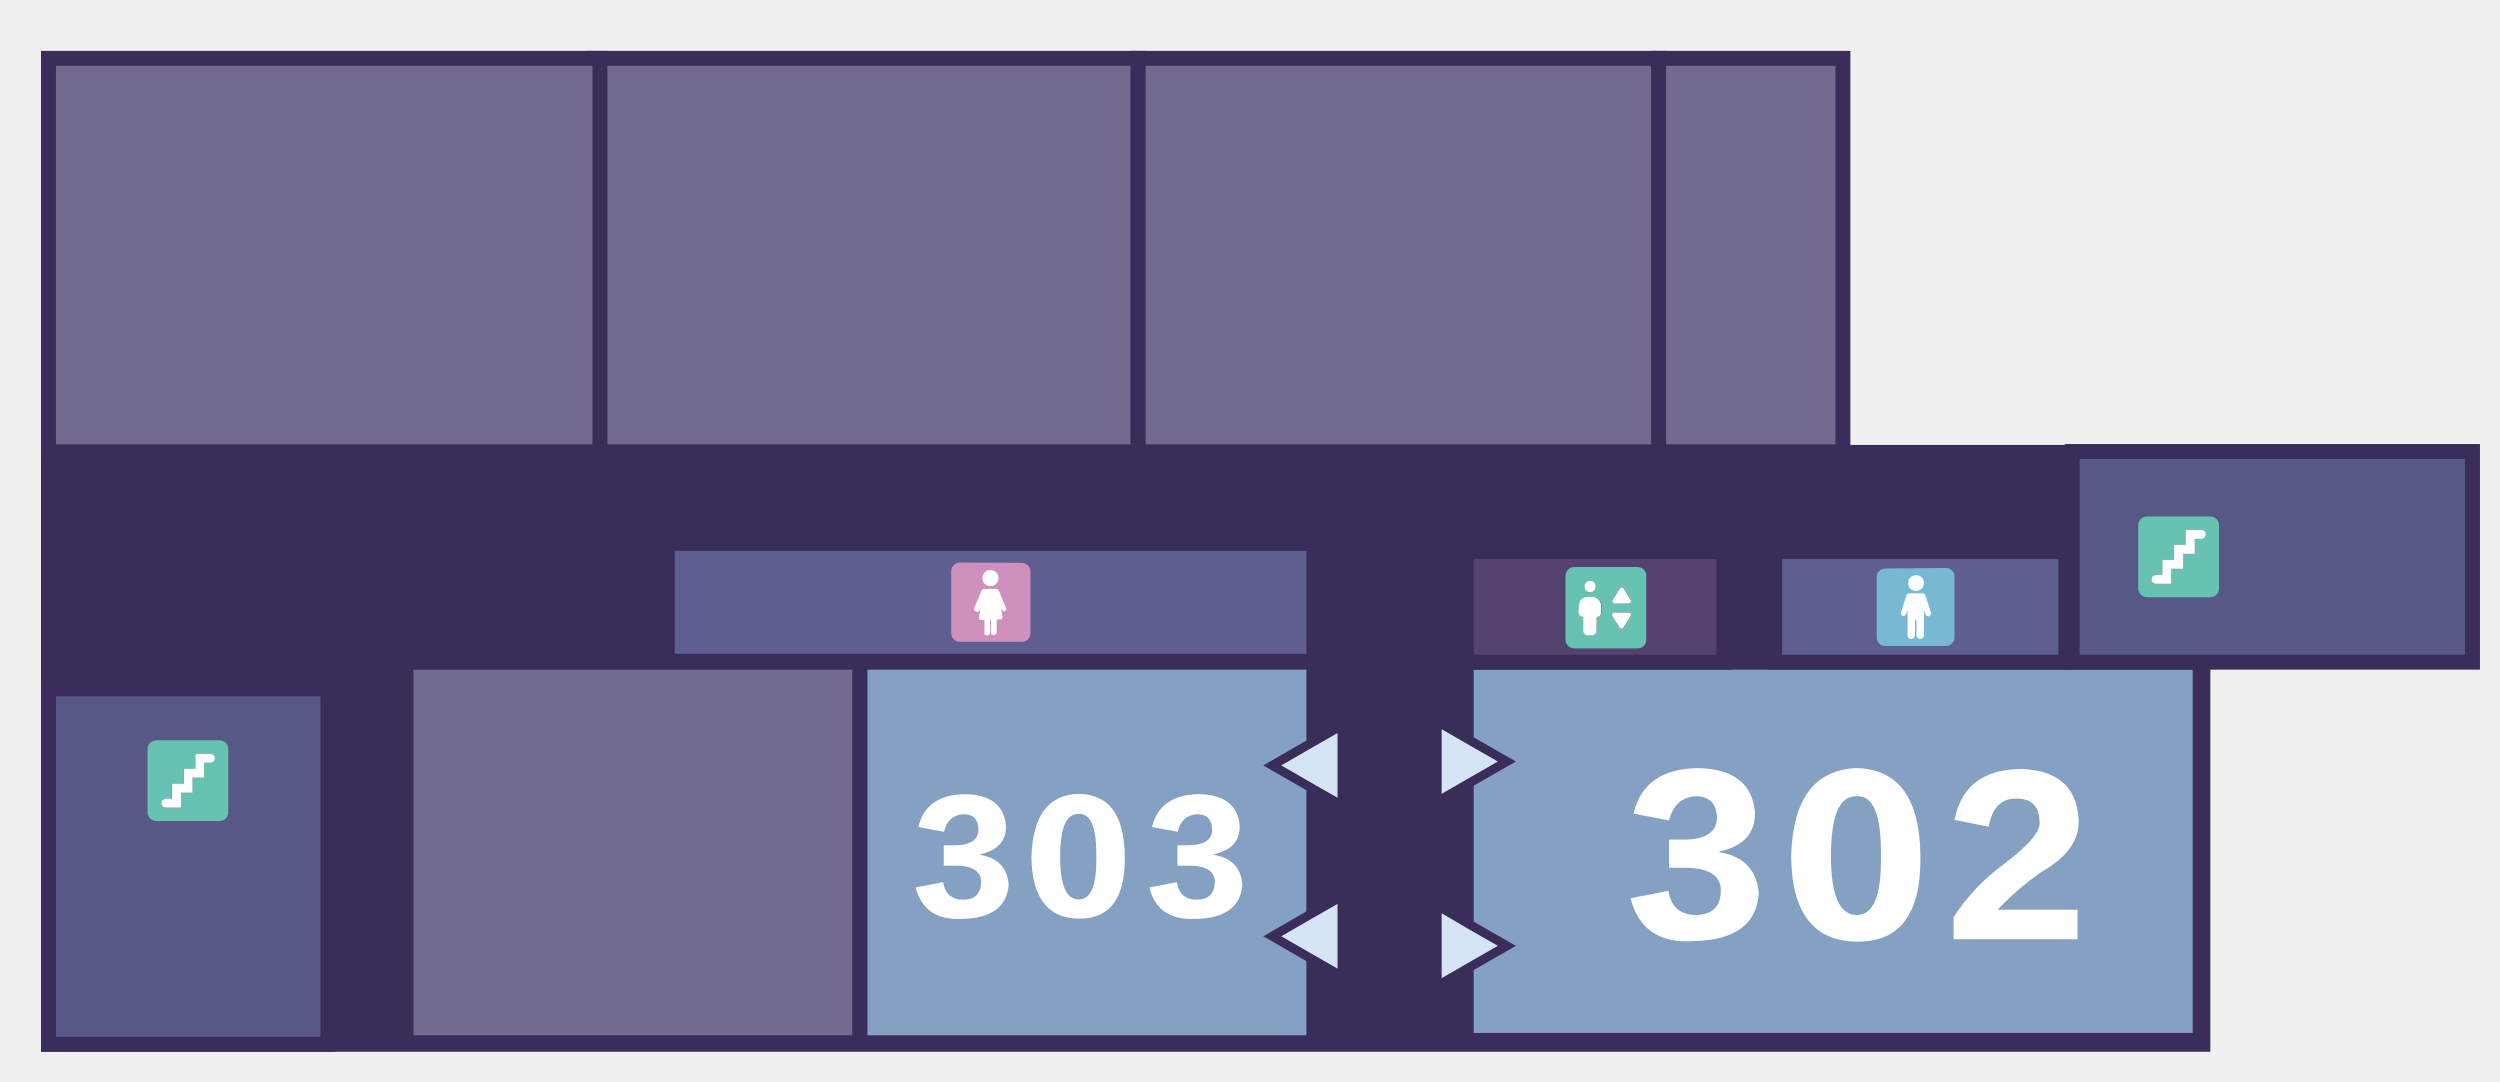
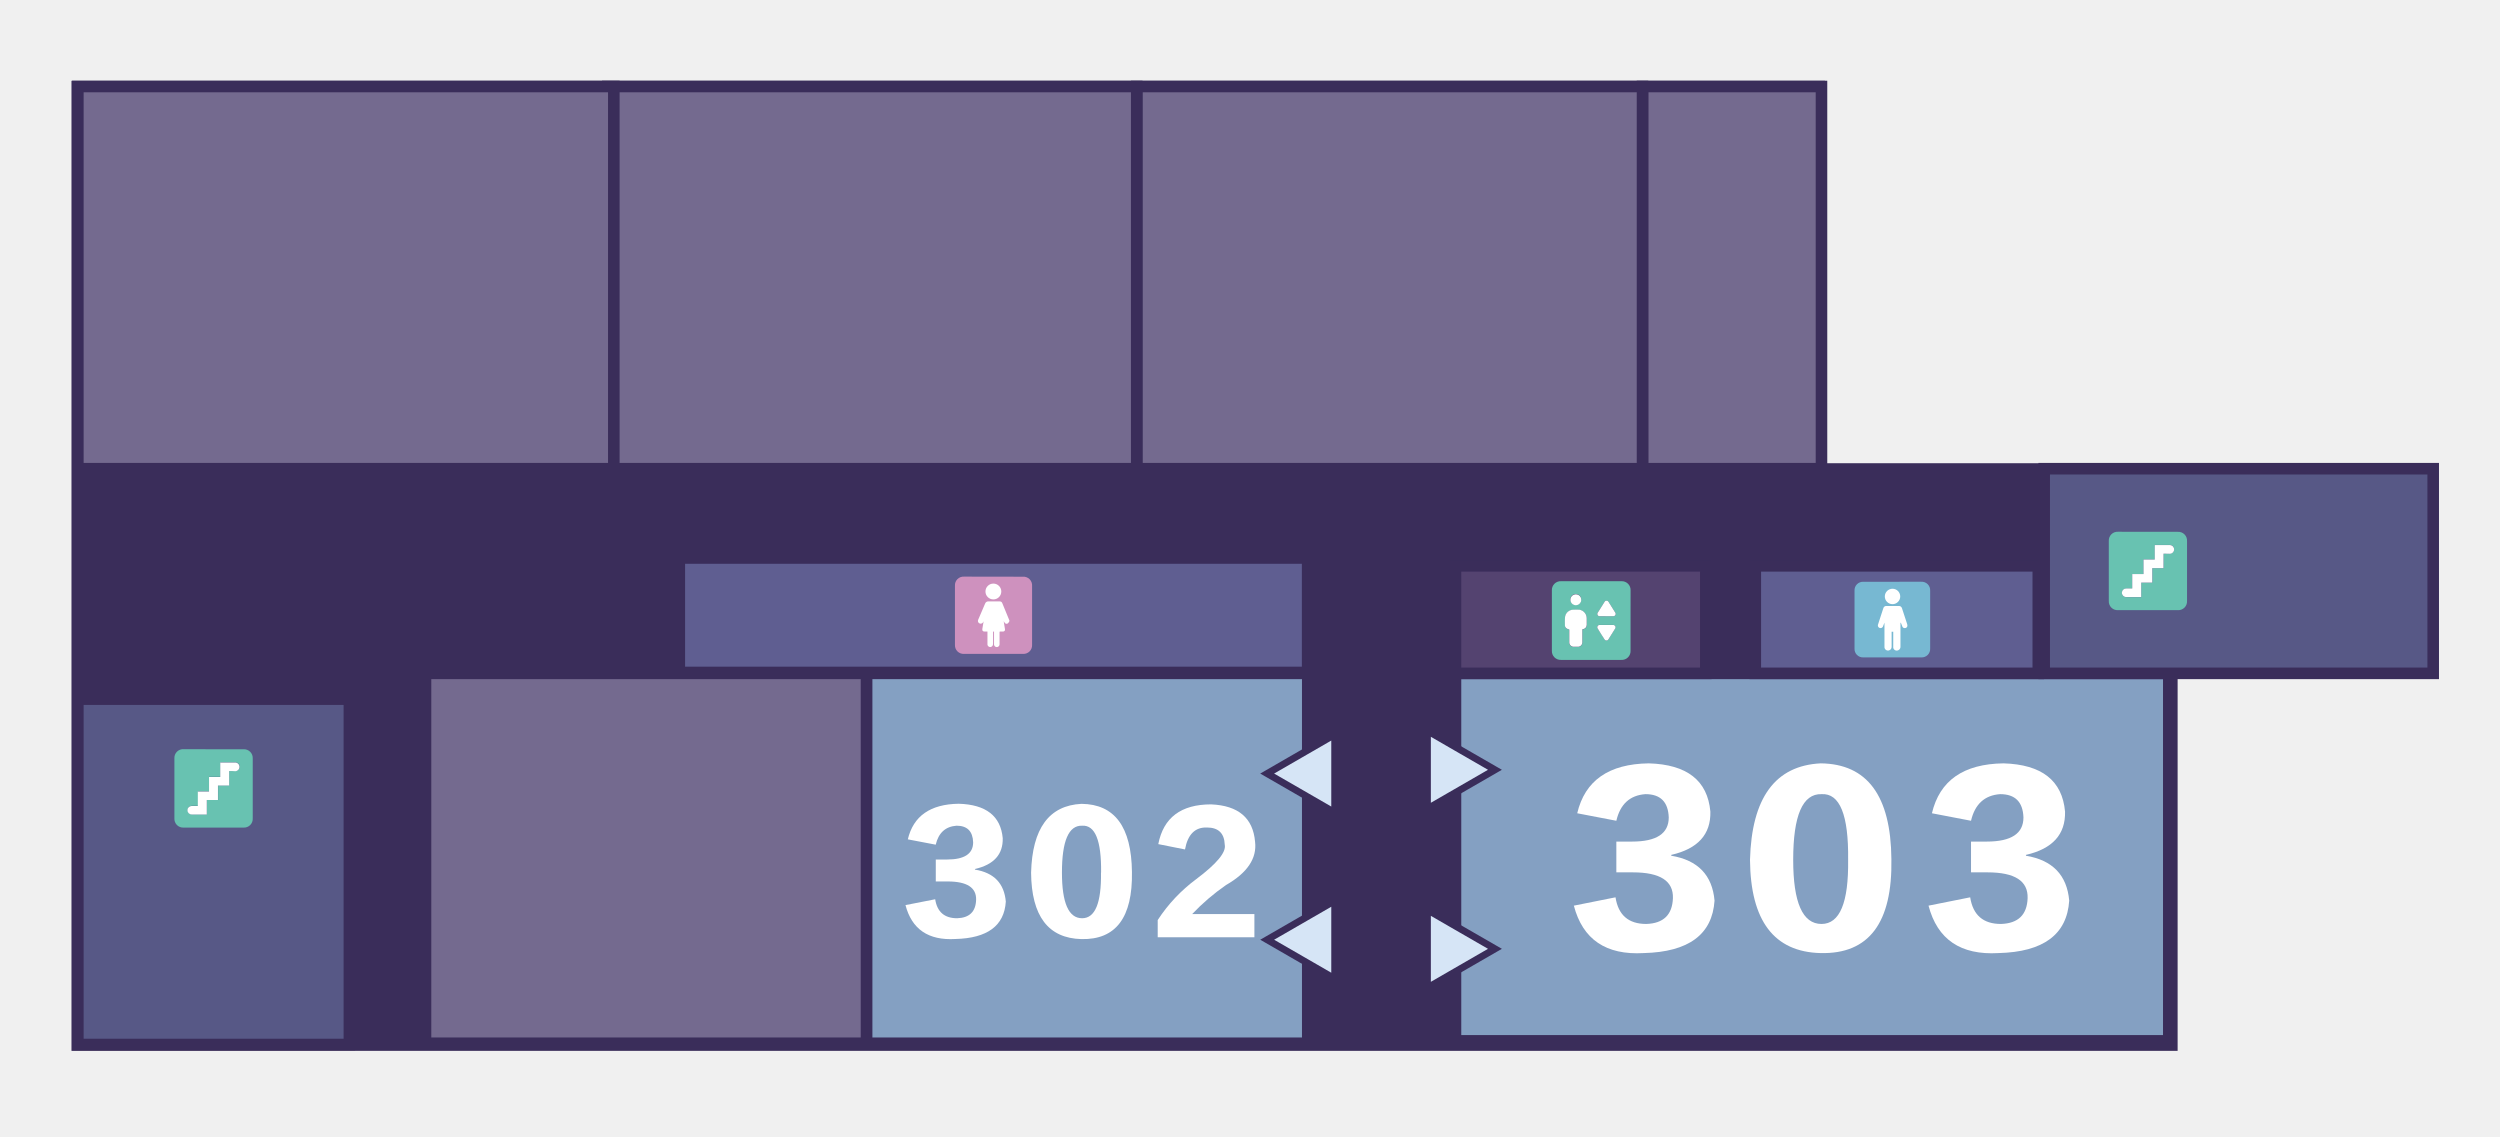
- <svg xmlns="http://www.w3.org/2000/svg" version="1.1" id="圖層_1" x="0px" y="0px" viewBox="0 0 835.5 361.3" style="enable-background:new 0 0 835.5 361.3;" xml:space="preserve">
-   <style type="text/css">
- 	.st0{fill:#3A2D5A;stroke:#3A2D5A;stroke-width:3;stroke-miterlimit:10;}
- 	.st1{fill:#746A8F;stroke:#3A2D5A;stroke-width:5;stroke-miterlimit:10;}
- 	.st2{fill:#84A0C2;stroke:#3A2D5A;stroke-width:5;stroke-miterlimit:10;}
- 	.st3{fill:#544370;stroke:#3A2D5A;stroke-width:5;stroke-miterlimit:10;}
- 	.st4{fill:#5F5E91;stroke:#3A2D5A;stroke-width:5;stroke-miterlimit:10;}
- 	.st5{fill:#575886;stroke:#3A2D5A;stroke-width:5;stroke-miterlimit:10;}
- 	.st6{fill:#77B8D2;}
- 	.st7{fill:#FFFFFF;}
- 	.st8{fill:#D6E5F6;stroke:#3A2D5A;stroke-width:3;stroke-miterlimit:10;}
- 	.st9{fill:#CE91BE;}
- 	.st10{fill:#68C2B1;}
- </style>
-   <polygon class="st0" points="737.2,350 15.2,350 15.2,18.7 615.9,18.7 615.9,150.2 737.2,150.2 " />
-   <rect x="135.7" y="221.3" class="st1" width="151.7" height="127.2" />
-   <rect x="287.4" y="221.3" class="st2" width="151.7" height="127.2" />
-   <rect x="554.3" y="19.5" class="st1" width="61.6" height="131.5" />
-   <rect x="380.3" y="19.5" class="st1" width="174" height="131.5" />
-   <rect x="198.4" y="19.5" class="st1" width="181.9" height="131.5" />
-   <rect x="16.2" y="19.5" class="st1" width="184.3" height="131.5" />
-   <rect x="490" y="221.3" class="st2" width="245.3" height="126.4" />
-   <rect x="490" y="184.3" class="st3" width="86.1" height="37" />
-   <rect x="593.1" y="184.3" class="st4" width="97.3" height="37" />
-   <rect x="223" y="181.6" class="st4" width="216.1" height="39.4" />
-   <rect x="16.2" y="230.2" class="st5" width="93.4" height="118.8" />
-   <rect x="692.5" y="150.9" class="st5" width="133.8" height="70.4" />
-   <path class="st6" d="M650.1,189.8c1.6-0.1,3,1.1,3.1,2.7c0,0.1,0,0.3,0,0.4v19.9c0.1,1.6-1.1,3-2.7,3.1c-0.1,0-0.2,0-0.3,0h-19.9  c-1.6,0.1-3-1.1-3.1-2.7c0-0.1,0-0.2,0-0.3v-19.9c-0.1-1.6,1.2-2.9,2.8-3c0.1,0,0.1,0,0.2,0" />
-   <path class="st7" d="M643,203.9v8.2c0,0.5-0.3,1.1-0.8,1.3c-0.6,0.3-1.3,0-1.6-0.6c0-0.1-0.1-0.1-0.1-0.2c0-0.2,0-0.3,0-0.5v-5H640  v0.3c0,1.6,0,3.2,0,4.8c0,0.6-0.4,1.2-1,1.3c-0.7,0.2-1.3-0.2-1.5-0.9c0,0,0-0.1,0-0.1c0-0.1,0-0.3,0-0.4v-8.1l0,0l-0.1,0.2  c-0.1,0.4-0.3,0.8-0.4,1.1c-0.2,0.4-0.7,0.6-1.1,0.5c-0.5-0.1-0.7-0.6-0.6-1.1c0.3-1,0.6-1.9,0.9-2.8l0.9-2.8  c0.1-0.5,0.6-0.9,1.1-0.8h4.2c0.5,0,1,0.3,1.1,0.8c0.6,1.8,1.2,3.6,1.8,5.5c0.1,0.2,0.1,0.5,0,0.7c-0.1,0.4-0.4,0.6-0.8,0.7  c-0.4,0-0.8-0.2-0.9-0.5c-0.2-0.4-0.3-0.7-0.4-1.1L643,203.9L643,203.9z" />
-   <path class="st7" d="M640.3,197.5c-1.5,0-2.6-1.2-2.6-2.7s1.2-2.6,2.7-2.6c1.4,0,2.6,1.2,2.6,2.6C643,196.3,641.8,197.5,640.3,197.5  C640.3,197.5,640.3,197.5,640.3,197.5z" />
-   <polygon class="st8" points="425.2,255.8 436.8,249.1 448.5,242.4 448.5,255.8 448.5,269.2 436.8,262.5 " />
-   <polygon class="st8" points="503.6,254.5 491.9,261.2 480.3,267.9 480.3,254.5 480.3,241.1 491.9,247.8 " />
-   <polygon class="st8" points="503.6,316.1 491.9,322.8 480.3,329.5 480.3,316.1 480.3,302.6 491.9,309.4 " />
-   <polygon class="st8" points="425.2,312.9 436.8,306.2 448.5,299.5 448.5,312.9 448.5,326.3 436.8,319.6 " />
-   <path class="st9" d="M341.2,188.1c1.7-0.1,3.1,1.2,3.2,2.8c0,0.1,0,0.2,0,0.3v20.2c0.1,1.7-1.2,3.1-2.9,3.1c-0.1,0-0.2,0-0.3,0H321  c-1.7,0.1-3.1-1.2-3.1-2.9c0-0.1,0-0.2,0-0.2v-20.3c-0.1-1.7,1.2-3,2.9-3.1c0.1,0,0.1,0,0.2,0" />
-   <path class="st7" d="M336.5,203.5c-0.1,0.2-0.3,0.4-0.5,0.6c-0.3,0.3-0.8,0.2-1-0.1c0,0-0.1-0.1-0.1-0.1c-0.1-0.2-0.2-0.4-0.3-0.5  c0.1,0.9,0.3,1.8,0.4,2.8c0.1,0.3-0.1,0.7-0.5,0.8c-0.1,0-0.2,0-0.2,0c-0.3,0-0.6,0-0.9,0s-0.3,0.1-0.3,0.3c0,1.3,0,2.5,0,3.8  c0,0.1,0,0.3,0,0.4c-0.1,0.5-0.7,0.8-1.2,0.7c-0.3-0.1-0.6-0.3-0.7-0.6c0-0.1,0-0.3,0-0.4v-4.1h-0.3v4.1c0,0.2,0,0.3,0,0.5  c-0.2,0.5-0.8,0.8-1.3,0.6c-0.3-0.1-0.5-0.3-0.6-0.6c0-0.2,0-0.3,0-0.5c0-1.2,0-2.5,0-3.7v-0.3h-1c-0.7,0-0.9-0.3-0.8-1  c0.1-0.9,0.3-1.7,0.4-2.6c0,0.1-0.1,0.2-0.2,0.3c-0.2,0.5-0.8,0.7-1.3,0.5c-0.5-0.2-0.7-0.8-0.5-1.3l0,0l2.4-5.6  c0.2-0.5,0.6-0.8,1.1-0.7c1.3,0,2.6,0,3.8,0c0.4,0,0.8,0.2,0.9,0.6c0.8,1.9,1.6,3.9,2.4,5.8c0,0,0,0.1,0,0.1L336.5,203.5z" />
-   <path class="st7" d="M328.3,193.2c0-1.5,1.2-2.7,2.7-2.7c1.5,0,2.7,1.2,2.7,2.7s-1.2,2.7-2.7,2.7  C329.5,195.9,328.3,194.7,328.3,193.2z" />
-   <path class="st10" d="M728.2,172.6h10.2c1.7-0.1,3.1,1.1,3.2,2.8c0,0.1,0,0.3,0,0.4v20.6c0.1,1.7-1.1,3.1-2.8,3.2  c-0.1,0-0.3,0-0.4,0h-20.6c-1.7,0.1-3.1-1.2-3.2-2.8c0-0.1,0-0.2,0-0.4v-20.6c-0.1-1.7,1.1-3.1,2.8-3.2c0.1,0,0.2,0,0.3,0H728.2z   M733.5,180.1h2c0.8,0.1,1.6-0.5,1.7-1.3c0.1-0.8-0.5-1.6-1.3-1.7c-0.1,0-0.2,0-0.3,0h-4.7h-0.3v5h-3.9v5h-3.9v5c-0.7,0-1.3,0-2,0  c-0.3,0-0.6,0.1-0.8,0.2c-0.6,0.3-1,1-0.8,1.6c0.1,0.7,0.7,1.2,1.4,1.2h5.1h0.1v-5h3.8v-5h3.9L733.5,180.1z" />
-   <path class="st7" d="M733.5,180.1v5h-3.9v5h-3.9v5h-0.1h-5.1c-0.7,0-1.3-0.5-1.4-1.2c-0.1-0.7,0.2-1.3,0.8-1.6  c0.3-0.1,0.5-0.1,0.8-0.2c0.6,0,1.3,0,2,0v-5h3.9v-5h3.9v-5h0.3h4.7c0.8-0.1,1.6,0.5,1.7,1.3c0.1,0.8-0.5,1.6-1.3,1.7  c-0.1,0-0.2,0-0.3,0L733.5,180.1z" />
-   <path class="st10" d="M62.9,247.4h10.2c1.7-0.1,3.1,1.1,3.2,2.8c0,0.1,0,0.3,0,0.4c0,6.9,0,13.7,0,20.6c0.1,1.7-1.1,3.1-2.8,3.2  c-0.1,0-0.3,0-0.4,0H52.5c-1.7,0.1-3.1-1.2-3.2-2.8c0-0.1,0-0.2,0-0.4v-20.6c-0.1-1.7,1.2-3.1,2.8-3.2c0.1,0,0.2,0,0.3,0H62.9z   M68.2,254.9h2c0.8,0,1.5-0.7,1.5-1.5s-0.7-1.5-1.5-1.5h-4.7h-0.3v5h-3.9v5h-3.9v5c-0.7,0-1.3,0-2,0c-0.3,0-0.6,0.1-0.8,0.2  c-0.7,0.4-1,1.3-0.7,2c0.2,0.5,0.7,0.8,1.3,0.8h5.1h0.1v-5h3.8v-5h3.9L68.2,254.9z" />
-   <path class="st7" d="M68.2,254.9v5h-3.9v5h-3.8v5h-0.1h-5.1c-0.8,0-1.5-0.7-1.4-1.5c0-0.6,0.3-1.1,0.8-1.3c0.3-0.1,0.5-0.2,0.8-0.2  c0.6,0,1.3,0,2,0v-5h3.9v-5h3.9v-5h0.3h4.7c0.8,0,1.5,0.7,1.5,1.5s-0.7,1.5-1.5,1.5L68.2,254.9z" />
-   <path class="st10" d="M550.2,203.2v10.3c0.1,1.7-1.1,3.1-2.7,3.2c-0.2,0-0.3,0-0.5,0h-20.6c-1.7,0.1-3.1-1.1-3.2-2.8  c0-0.2,0-0.3,0-0.5v-20.7c-0.1-1.7,1.1-3.1,2.8-3.2c0.1,0,0.3,0,0.4,0H547c1.7-0.1,3.1,1.1,3.2,2.8c0,0.1,0,0.3,0,0.4L550.2,203.2z   M529.1,206.2v0.4c0,1.3,0,2.6,0,4c-0.1,0.8,0.5,1.6,1.4,1.6c0.1,0,0.2,0,0.3,0h1.2c0.8,0.1,1.6-0.5,1.7-1.3c0-0.1,0-0.2,0-0.3  c0-1.3,0-2.6,0-3.8v-0.5l0.2-0.1c0.7-0.1,1.3-0.8,1.3-1.5c0-0.8,0-1.5,0-2.3c0-1.5-1.1-2.7-2.5-2.9c-0.7-0.1-1.4-0.1-2.1,0  c-1.4,0-2.6,1.1-2.8,2.4c-0.1,1-0.1,2-0.1,3c0,0.5,0.3,0.9,0.8,1.1C528.6,206.1,528.9,206.2,529.1,206.2L529.1,206.2z M541.9,201.7  h2.3c0.4,0.1,0.8-0.2,0.9-0.7c0-0.2,0-0.5-0.2-0.6l-2.2-3.6c-0.2-0.4-0.6-0.6-1-0.4c-0.2,0.1-0.4,0.2-0.4,0.4l-2.3,3.6  c-0.2,0.2-0.2,0.6-0.1,0.9c0.2,0.3,0.5,0.4,0.8,0.4L541.9,201.7z M541.9,204.7h-2.3c-0.3,0-0.6,0.1-0.8,0.4  c-0.1,0.3-0.1,0.6,0.1,0.9c0.8,1.2,1.5,2.4,2.3,3.6c0.2,0.4,0.6,0.6,1,0.4c0.2-0.1,0.4-0.2,0.4-0.4c0.8-1.2,1.5-2.4,2.3-3.6  c0.2-0.2,0.2-0.6,0.1-0.9c-0.2-0.3-0.5-0.4-0.8-0.4H541.9z M529.5,196c0,1,0.9,1.9,1.9,1.9s1.9-0.9,1.9-1.9s-0.9-1.9-1.9-1.9  C530.3,194.1,529.5,195,529.5,196C529.5,196,529.5,196,529.5,196L529.5,196z" />
-   <path class="st7" d="M529.1,206.2c-0.2-0.1-0.5-0.1-0.7-0.2c-0.4-0.2-0.7-0.6-0.8-1.1c-0.1-1,0-2,0.1-3c0.2-1.4,1.4-2.4,2.8-2.4  c0.7-0.1,1.4-0.1,2.1,0c1.4,0.2,2.5,1.5,2.5,2.9c0,0.8,0,1.5,0,2.3c0,0.7-0.5,1.4-1.3,1.5l-0.2,0.1v0.5c0,1.3,0,2.6,0,3.8  c0.1,0.8-0.5,1.6-1.4,1.7c-0.1,0-0.2,0-0.3,0h-1.2c-0.8,0.1-1.6-0.6-1.6-1.4c0-0.1,0-0.2,0-0.3c0-1.3,0-2.6,0-4L529.1,206.2z" />
-   <path class="st7" d="M541.9,201.7h-2.2c-0.3,0-0.6-0.1-0.8-0.4c-0.1-0.3-0.1-0.6,0.1-0.9l2.3-3.6c0.2-0.4,0.6-0.6,1-0.4  c0.2,0.1,0.4,0.2,0.4,0.4l2.2,3.6c0.3,0.3,0.3,0.8-0.1,1.1c-0.2,0.2-0.4,0.2-0.6,0.2L541.9,201.7z" />
-   <path class="st7" d="M541.9,204.7h2.3c0.3,0,0.6,0.1,0.8,0.4c0.1,0.3,0.1,0.6-0.1,0.9c-0.8,1.2-1.5,2.4-2.3,3.6  c-0.2,0.4-0.6,0.6-1,0.4c-0.2-0.1-0.4-0.2-0.4-0.4c-0.8-1.2-1.5-2.4-2.3-3.6c-0.2-0.2-0.2-0.6-0.1-0.9c0.2-0.3,0.5-0.5,0.8-0.4  H541.9z" />
-   <path class="st7" d="M529.5,196c0-1,0.8-1.9,1.9-1.9s1.9,0.8,1.9,1.9s-0.8,1.9-1.9,1.9C530.4,197.9,529.5,197.1,529.5,196  C529.5,196,529.5,196,529.5,196z" />
-   <path class="st7" d="M544.9,300.2l12.7-2.5c0.8,5.4,4,8.1,9.4,8.1c5.3-0.2,8-2.8,8.1-7.9c0.2-5.2-3.9-7.9-12.2-7.9h-5.1v-9.4h4.8  c7.4,0,11.2-2.5,11.2-7.4c-0.2-4.7-2.5-7.1-7.1-7.1c-4.7,0.3-7.7,3.1-8.9,8.1l-11.9-2.3c2.4-10,9.6-15.1,21.8-15.2  c11.7,0.3,17.9,5.2,18.8,14.7c0.2,7-3.8,11.4-11.9,13.2v0.2c8.1,1.3,12.5,5.9,13.2,13.7c-0.7,10.3-7.9,15.7-21.6,16  C554.7,315.4,547.6,310.5,544.9,300.2z" />
-   <path class="st7" d="M641.8,286c0.3,19.5-6.9,29-21.6,28.7c-14.2-0.3-21.4-9.8-21.6-28.5c0.5-19,7.7-28.8,21.6-29.5  C634.4,256.9,641.6,266.7,641.8,286z M628.6,286.2c0.2-13.7-2.5-20.4-8.1-20.1c-5.8-0.2-8.6,6.5-8.6,20.1c0,13,2.9,19.6,8.6,19.6  C626.1,305.8,628.8,299.3,628.6,286.2L628.6,286.2z" />
-   <path class="st7" d="M667.6,304h26.7v9.9h-41.4v-7.4c4.4-6.8,10-12.7,16.5-17.5c8.8-6.6,12.9-11.5,12.2-14.7  c-0.2-4.9-2.7-7.4-7.6-7.4c-5.1-0.2-8.2,3-9.4,9.4l-11.4-2.3c2.2-11.3,9.7-17,22.6-17c11.7,0.5,17.9,5.8,18.8,16  c0.8,7.1-3.3,13.3-12.5,18.5C676.8,295.2,672,299.4,667.6,304z" />
-   <path class="st7" d="M306,296.6l9.2-1.8c0.6,3.9,2.9,5.9,6.8,5.9c3.8-0.1,5.7-2,5.9-5.7c0.1-3.8-2.8-5.7-8.8-5.7h-3.7v-6.8h3.5  c5.4,0,8.1-1.8,8.1-5.3c-0.1-3.4-1.8-5.1-5.1-5.1c-3.4,0.3-5.6,2.2-6.4,5.9l-8.6-1.6c1.7-7.2,6.9-10.9,15.8-11  c8.4,0.2,12.9,3.8,13.5,10.6c0.1,5-2.8,8.2-8.6,9.5v0.2c5.9,1,9,4.3,9.5,9.9c-0.5,7.4-5.7,11.3-15.6,11.5  C313.1,307.5,308,304.1,306,296.6z" />
-   <path class="st7" d="M375.9,286.3c0.2,14-5,20.9-15.6,20.7c-10.2-0.2-15.4-7.1-15.6-20.5c0.4-13.7,5.5-20.8,15.6-21.2  C370.6,265.4,375.8,272.4,375.9,286.3z M366.4,286.5c0.1-9.9-1.8-14.7-5.9-14.5c-4.2-0.1-6.2,4.7-6.2,14.5c0,9.4,2.1,14.1,6.2,14.1  C364.6,300.6,366.5,295.9,366.4,286.5z" />
-   <path class="st7" d="M384.1,296.6l9.2-1.8c0.6,3.9,2.9,5.9,6.8,5.9c3.8-0.1,5.7-2,5.9-5.7c0.1-3.8-2.8-5.7-8.8-5.7h-3.7v-6.8h3.5  c5.4,0,8.1-1.8,8.1-5.3c-0.1-3.4-1.8-5.1-5.1-5.1c-3.4,0.3-5.6,2.2-6.4,5.9l-8.6-1.6c1.7-7.2,7-10.9,15.8-11  c8.4,0.2,13,3.8,13.5,10.6c0.1,5-2.7,8.2-8.6,9.5v0.2c5.9,1,9,4.3,9.5,9.9c-0.5,7.4-5.7,11.3-15.6,11.5  C391.2,307.5,386,304.1,384.1,296.6z" />
+ <svg xmlns="http://www.w3.org/2000/svg" id="圖層_1" data-name="圖層 1" viewBox="0 0 1080 491.14">
+   <defs>
+     <style>.cls-1{fill:#3a2d5a;}.cls-1,.cls-2,.cls-3,.cls-4,.cls-5,.cls-6,.cls-9{stroke:#3a2d5a;stroke-miterlimit:10;}.cls-1,.cls-9{stroke-width:3px;}.cls-2{fill:#746a8f;}.cls-2,.cls-3,.cls-4,.cls-5,.cls-6{stroke-width:5px;}.cls-3{fill:#84a0c2;}.cls-4{fill:#544370;}.cls-5{fill:#5f5e91;}.cls-6{fill:#575886;}.cls-7{fill:#77b8d2;}.cls-8{fill:#fff;}.cls-9{fill:#d6e5f6;}.cls-10{fill:#ce91be;}.cls-11{fill:#68c2b1;}</style>
+   </defs>
+   <polygon class="cls-1" points="939.23 452.47 32.38 452.47 32.38 36.4 786.89 36.4 786.89 201.61 939.23 201.61 939.23 452.47" />
+   <rect class="cls-2" x="183.82" y="290.89" width="190.57" height="159.8" />
+   <rect class="cls-3" x="374.38" y="290.89" width="190.57" height="159.8" />
+   <rect class="cls-2" x="709.56" y="37.37" width="77.32" height="165.11" />
+   <rect class="cls-2" x="491.06" y="37.37" width="218.51" height="165.11" />
+   <rect class="cls-2" x="262.57" y="37.37" width="228.49" height="165.11" />
+   <rect class="cls-2" x="33.63" y="37.37" width="231.54" height="165.11" />
+   <rect class="cls-3" x="628.77" y="290.89" width="308.15" height="158.76" />
+   <rect class="cls-4" x="628.77" y="244.44" width="108.14" height="46.45" />
+   <rect class="cls-5" x="758.29" y="244.44" width="122.25" height="46.45" />
+   <rect class="cls-5" x="293.46" y="241.06" width="271.44" height="49.44" />
+   <rect class="cls-6" x="33.63" y="302.03" width="117.3" height="149.2" />
+   <rect class="cls-6" x="883.09" y="202.48" width="168.05" height="88.41" />
+   <path class="cls-7" d="M829.94,251.32a3.65,3.65,0,0,1,3.89,3.88v24.94A3.65,3.65,0,0,1,830,284H805a3.65,3.65,0,0,1-3.85-3.84q0-12.51,0-25a3.64,3.64,0,0,1,3.81-3.83" />
+   <path class="cls-8" d="M821,269.05v10.29a1.58,1.58,0,0,1-1,1.59,1.54,1.54,0,0,1-2.12-1.08,2.84,2.84,0,0,1,0-.58q0-3,0-6v-.37h-.7v.36c0,2,0,4.06,0,6.1a1.56,1.56,0,0,1-1.21,1.64,1.54,1.54,0,0,1-1.88-1.32,4.58,4.58,0,0,1,0-.53q0-4.71,0-9.41V269h0c0,.09-.09.18-.12.27-.19.48-.35,1-.55,1.43a1.15,1.15,0,0,1-2.15-.78c.36-1.2.76-2.38,1.15-3.57l1.17-3.57a1.29,1.29,0,0,1,1.4-1h5.27a1.33,1.33,0,0,1,1.4,1c.75,2.28,1.51,4.56,2.24,6.85a1.91,1.91,0,0,1,.07.89,1.08,1.08,0,0,1-1,.82,1.09,1.09,0,0,1-1.15-.65c-.21-.46-.37-.93-.54-1.4,0-.09-.08-.18-.11-.27Z" />
+   <path class="cls-8" d="M817.53,261a3.33,3.33,0,1,1,3.37-3.32A3.34,3.34,0,0,1,817.53,261Z" />
+   <polygon class="cls-9" points="547.42 334.18 562.02 325.75 576.61 317.32 576.61 334.18 576.61 351.03 562.02 342.6 547.42 334.18" />
+   <polygon class="cls-9" points="645.82 332.55 631.22 340.98 616.63 349.4 616.63 332.55 616.63 315.7 631.22 324.13 645.82 332.55" />
+   <polygon class="cls-9" points="645.82 409.89 631.22 418.32 616.63 426.75 616.63 409.89 616.63 393.04 631.22 401.47 645.82 409.89" />
+   <polygon class="cls-9" points="547.42 405.96 562.02 397.54 576.61 389.11 576.61 405.96 576.61 422.82 562.02 414.39 547.42 405.96" />
+   <path class="cls-10" d="M441.86,249.14a3.72,3.72,0,0,1,4,4v25.4a3.71,3.71,0,0,1-3.93,3.94H416.46a3.71,3.71,0,0,1-3.92-3.91V253a3.7,3.7,0,0,1,3.89-3.9" />
+   <path class="cls-8" d="M436,268.5a3.24,3.24,0,0,1-.58.77A.93.93,0,0,1,434,269a5.13,5.13,0,0,0-.41-.66c.19,1.16.38,2.32.56,3.48a.81.81,0,0,1-.87,1c-.38,0-.76,0-1.14,0s-.33.08-.33.33c0,1.58,0,3.15,0,4.73a4.36,4.36,0,0,1,0,.51,1.2,1.2,0,0,1-2.39.1,2.85,2.85,0,0,1,0-.51c0-1.59,0-3.19,0-4.79v-.34h-.42v5.12a2.45,2.45,0,0,1-.06.6,1.2,1.2,0,0,1-2.36-.07,3.64,3.64,0,0,1,0-.57v-5.1h-1.2c-.83,0-1.12-.36-1-1.19.19-1.08.39-2.17.54-3.27l-.19.37a1.18,1.18,0,1,1-2.16-1q1.5-3.51,3-7a1.42,1.42,0,0,1,1.44-.93c1.6,0,3.21,0,4.82,0a1.12,1.12,0,0,1,1.17.79q1.49,3.65,3,7.3l.07.12Z" />
+   <path class="cls-8" d="M425.72,255.52a3.42,3.42,0,1,1,3.41,3.43A3.42,3.42,0,0,1,425.72,255.52Z" />
+   <path class="cls-11" d="M927.92,229.75H940.8a3.78,3.78,0,0,1,4,4v25.84a3.78,3.78,0,0,1-4,4H915a3.78,3.78,0,0,1-4-4V233.72a3.78,3.78,0,0,1,4-4Zm6.71,9.42h2.52a1.89,1.89,0,1,0,0-3.76c-1.95,0-3.91,0-5.86,0l-.43,0v6.26H926V248h-4.85v6.26c-.84,0-1.65,0-2.45,0a3.25,3.25,0,0,0-1,.2,1.85,1.85,0,0,0-1,2,1.87,1.87,0,0,0,1.81,1.52h6.35l.16,0v-6.26h4.82v-6.26h4.85Z" />
+   <path class="cls-8" d="M934.63,239.17v6.25h-4.85v6.26H925v6.26l-.16,0h-6.35a1.87,1.87,0,0,1-1.81-1.52,1.85,1.85,0,0,1,1-2,3.25,3.25,0,0,1,1-.2c.8,0,1.61,0,2.45,0V248H926v-6.27h4.85v-6.26l.43,0c2,0,3.91,0,5.86,0a1.89,1.89,0,1,1,0,3.76Z" />
+   <path class="cls-11" d="M92.31,323.68h12.87a3.78,3.78,0,0,1,4,4v25.84a3.77,3.77,0,0,1-4,4H79.34a3.78,3.78,0,0,1-4-4V327.64a3.77,3.77,0,0,1,4-4Zm6.7,9.41c.88,0,1.7,0,2.52,0a1.89,1.89,0,1,0,0-3.77H95.67l-.43,0v6.26H90.39v6.27H85.55v6.25c-.85,0-1.66,0-2.46,0a2.73,2.73,0,0,0-1,.2,1.84,1.84,0,0,0-1,2,1.89,1.89,0,0,0,1.81,1.52c2.12,0,4.23,0,6.35,0l.16,0v-6.26h4.82v-6.26H99Z" />
+   <path class="cls-8" d="M99,333.09v6.26H94.16v6.26H89.34v6.26l-.16,0c-2.12,0-4.23,0-6.35,0A1.89,1.89,0,0,1,81,350.38a1.84,1.84,0,0,1,1-2,2.73,2.73,0,0,1,1-.2c.8,0,1.61,0,2.46,0v-6.25h4.84v-6.27h4.85v-6.26l.43,0h5.87a1.89,1.89,0,1,1,0,3.77C100.71,333.1,99.89,333.09,99,333.09Z" />
+   <path class="cls-11" d="M704.4,268.09V281a3.81,3.81,0,0,1-4.06,4.08H674.41a3.8,3.8,0,0,1-4-4v-26a3.8,3.8,0,0,1,4-4h26a3.79,3.79,0,0,1,4,4Zm-26.48,3.85v.46c0,1.65,0,3.31,0,5a1.91,1.91,0,0,0,2.06,2.08h1.51a1.91,1.91,0,0,0,2.1-2.08v-5.44l.3-.08a1.87,1.87,0,0,0,1.6-1.89c0-.95,0-1.89,0-2.84a3.73,3.73,0,0,0-3.16-3.68,16.2,16.2,0,0,0-2.7,0,3.61,3.61,0,0,0-3.5,3.06,25.34,25.34,0,0,0-.06,3.8,1.6,1.6,0,0,0,1,1.39A6.93,6.93,0,0,0,677.92,271.94ZM694,266.21h2.83a1,1,0,0,0,.9-1.65l-2.81-4.5a1,1,0,0,0-1.79,0l-2.87,4.58a1,1,0,0,0-.1,1.08,1,1,0,0,0,1,.51Zm0,3.76h-2.88a1,1,0,0,0-1,.53,1,1,0,0,0,.11,1.08c1,1.51,1.89,3,2.85,4.54a1,1,0,0,0,1.79,0l2.84-4.54a1,1,0,0,0-.88-1.6Zm-15.6-10.85a2.36,2.36,0,0,0,4.71,0,2.36,2.36,0,1,0-4.71,0Z" />
+   <path class="cls-8" d="M677.92,271.94a6.93,6.93,0,0,1-.88-.3,1.6,1.6,0,0,1-1-1.39,25.34,25.34,0,0,1,.06-3.8,3.61,3.61,0,0,1,3.5-3.06,16.2,16.2,0,0,1,2.7,0,3.73,3.73,0,0,1,3.16,3.68c0,.95,0,1.89,0,2.84a1.87,1.87,0,0,1-1.6,1.89l-.3.08v5.44a1.91,1.91,0,0,1-2.1,2.08H680a1.91,1.91,0,0,1-2.06-2.08c0-1.65,0-3.31,0-5Z" />
+   <path class="cls-8" d="M694,266.21h-2.84a1,1,0,0,1-1-.51,1,1,0,0,1,.1-1.08l2.87-4.58a1,1,0,0,1,1.79,0l2.81,4.5a1,1,0,0,1-.9,1.65Z" />
+   <path class="cls-8" d="M694,270h2.84a1,1,0,0,1,.88,1.6l-2.84,4.54a1,1,0,0,1-1.79,0c-1-1.51-1.89-3-2.85-4.54a1,1,0,0,1-.11-1.08,1,1,0,0,1,1-.53Z" />
+   <path class="cls-8" d="M678.41,259.12a2.36,2.36,0,1,1,2.37,2.34A2.35,2.35,0,0,1,678.41,259.12Z" />
+   <path class="cls-8" d="M391.17,391,404,388.48q1.27,8.2,9.48,8.2,7.95-.26,8.2-7.95.25-7.94-12.3-7.94h-5.12v-9.48h4.87q11.26,0,11.27-7.43-.25-7.17-7.17-7.18-7.18.53-9,8.2l-12.05-2.3q3.58-15.12,22-15.38,17.68.52,19,14.86.26,10.51-12,13.33v.26q12.3,2,13.33,13.83-1,15.63-21.79,16.15Q395.26,406.67,391.17,391Z" />
+   <path class="cls-8" d="M489,376.69q.5,29.47-21.79,29-21.53-.52-21.78-28.7.76-28.69,21.78-29.73Q488.69,347.48,489,376.69Zm-13.33.26q.25-20.76-8.2-20.25-8.71-.26-8.71,20.25,0,19.73,8.71,19.73Q475.89,396.68,475.63,377Z" />
+   <path class="cls-8" d="M515,394.89H541.9v10H500.13v-7.43a68.69,68.69,0,0,1,16.65-17.68q13.34-10,12.31-14.87-.27-7.42-7.69-7.43-7.7-.25-9.48,9.48l-11.54-2.3q3.33-17.17,22.81-17.17,17.68.76,19,16.14,1.29,10.77-12.55,18.71A93.65,93.65,0,0,0,515,394.89Z" />
+   <path class="cls-8" d="M679.9,391.24l18-3.6q1.79,11.52,13.3,11.51,11.13-.36,11.5-11.15.36-11.13-17.25-11.14h-7.19v-13.3h6.83q15.81,0,15.81-10.43-.36-10.06-10.06-10.06-10.07.72-12.58,11.5l-16.9-3.24q5-21.21,30.92-21.56,24.79.72,26.6,20.84.36,14.75-16.9,18.7v.36q17.26,2.88,18.7,19.41Q739.22,411,710.1,411.73,685.65,413.16,679.9,391.24Z" />
+   <path class="cls-8" d="M817.08,371.11q.72,41.34-30.55,40.62Q756.34,411,756,371.46q1.08-40.24,30.56-41.69Q816.72,330.13,817.08,371.11Zm-18.69.35q.36-29.11-11.5-28.39-12.23-.36-12.23,28.39,0,27.69,12.23,27.69Q798.75,399.15,798.39,371.46Z" />
+   <path class="cls-8" d="M833.12,391.24l18-3.6q1.8,11.52,13.3,11.51,11.15-.36,11.51-11.15.35-11.13-17.26-11.14h-7.19v-13.3h6.83q15.83,0,15.82-10.43-.36-10.06-10.07-10.06-10.06.72-12.58,11.5l-16.89-3.24q5-21.21,30.91-21.56,24.81.72,26.6,20.84.36,14.75-16.89,18.7v.36q17.25,2.88,18.69,19.41-1.44,21.93-30.56,22.65Q838.86,413.16,833.12,391.24Z" />
</svg>
